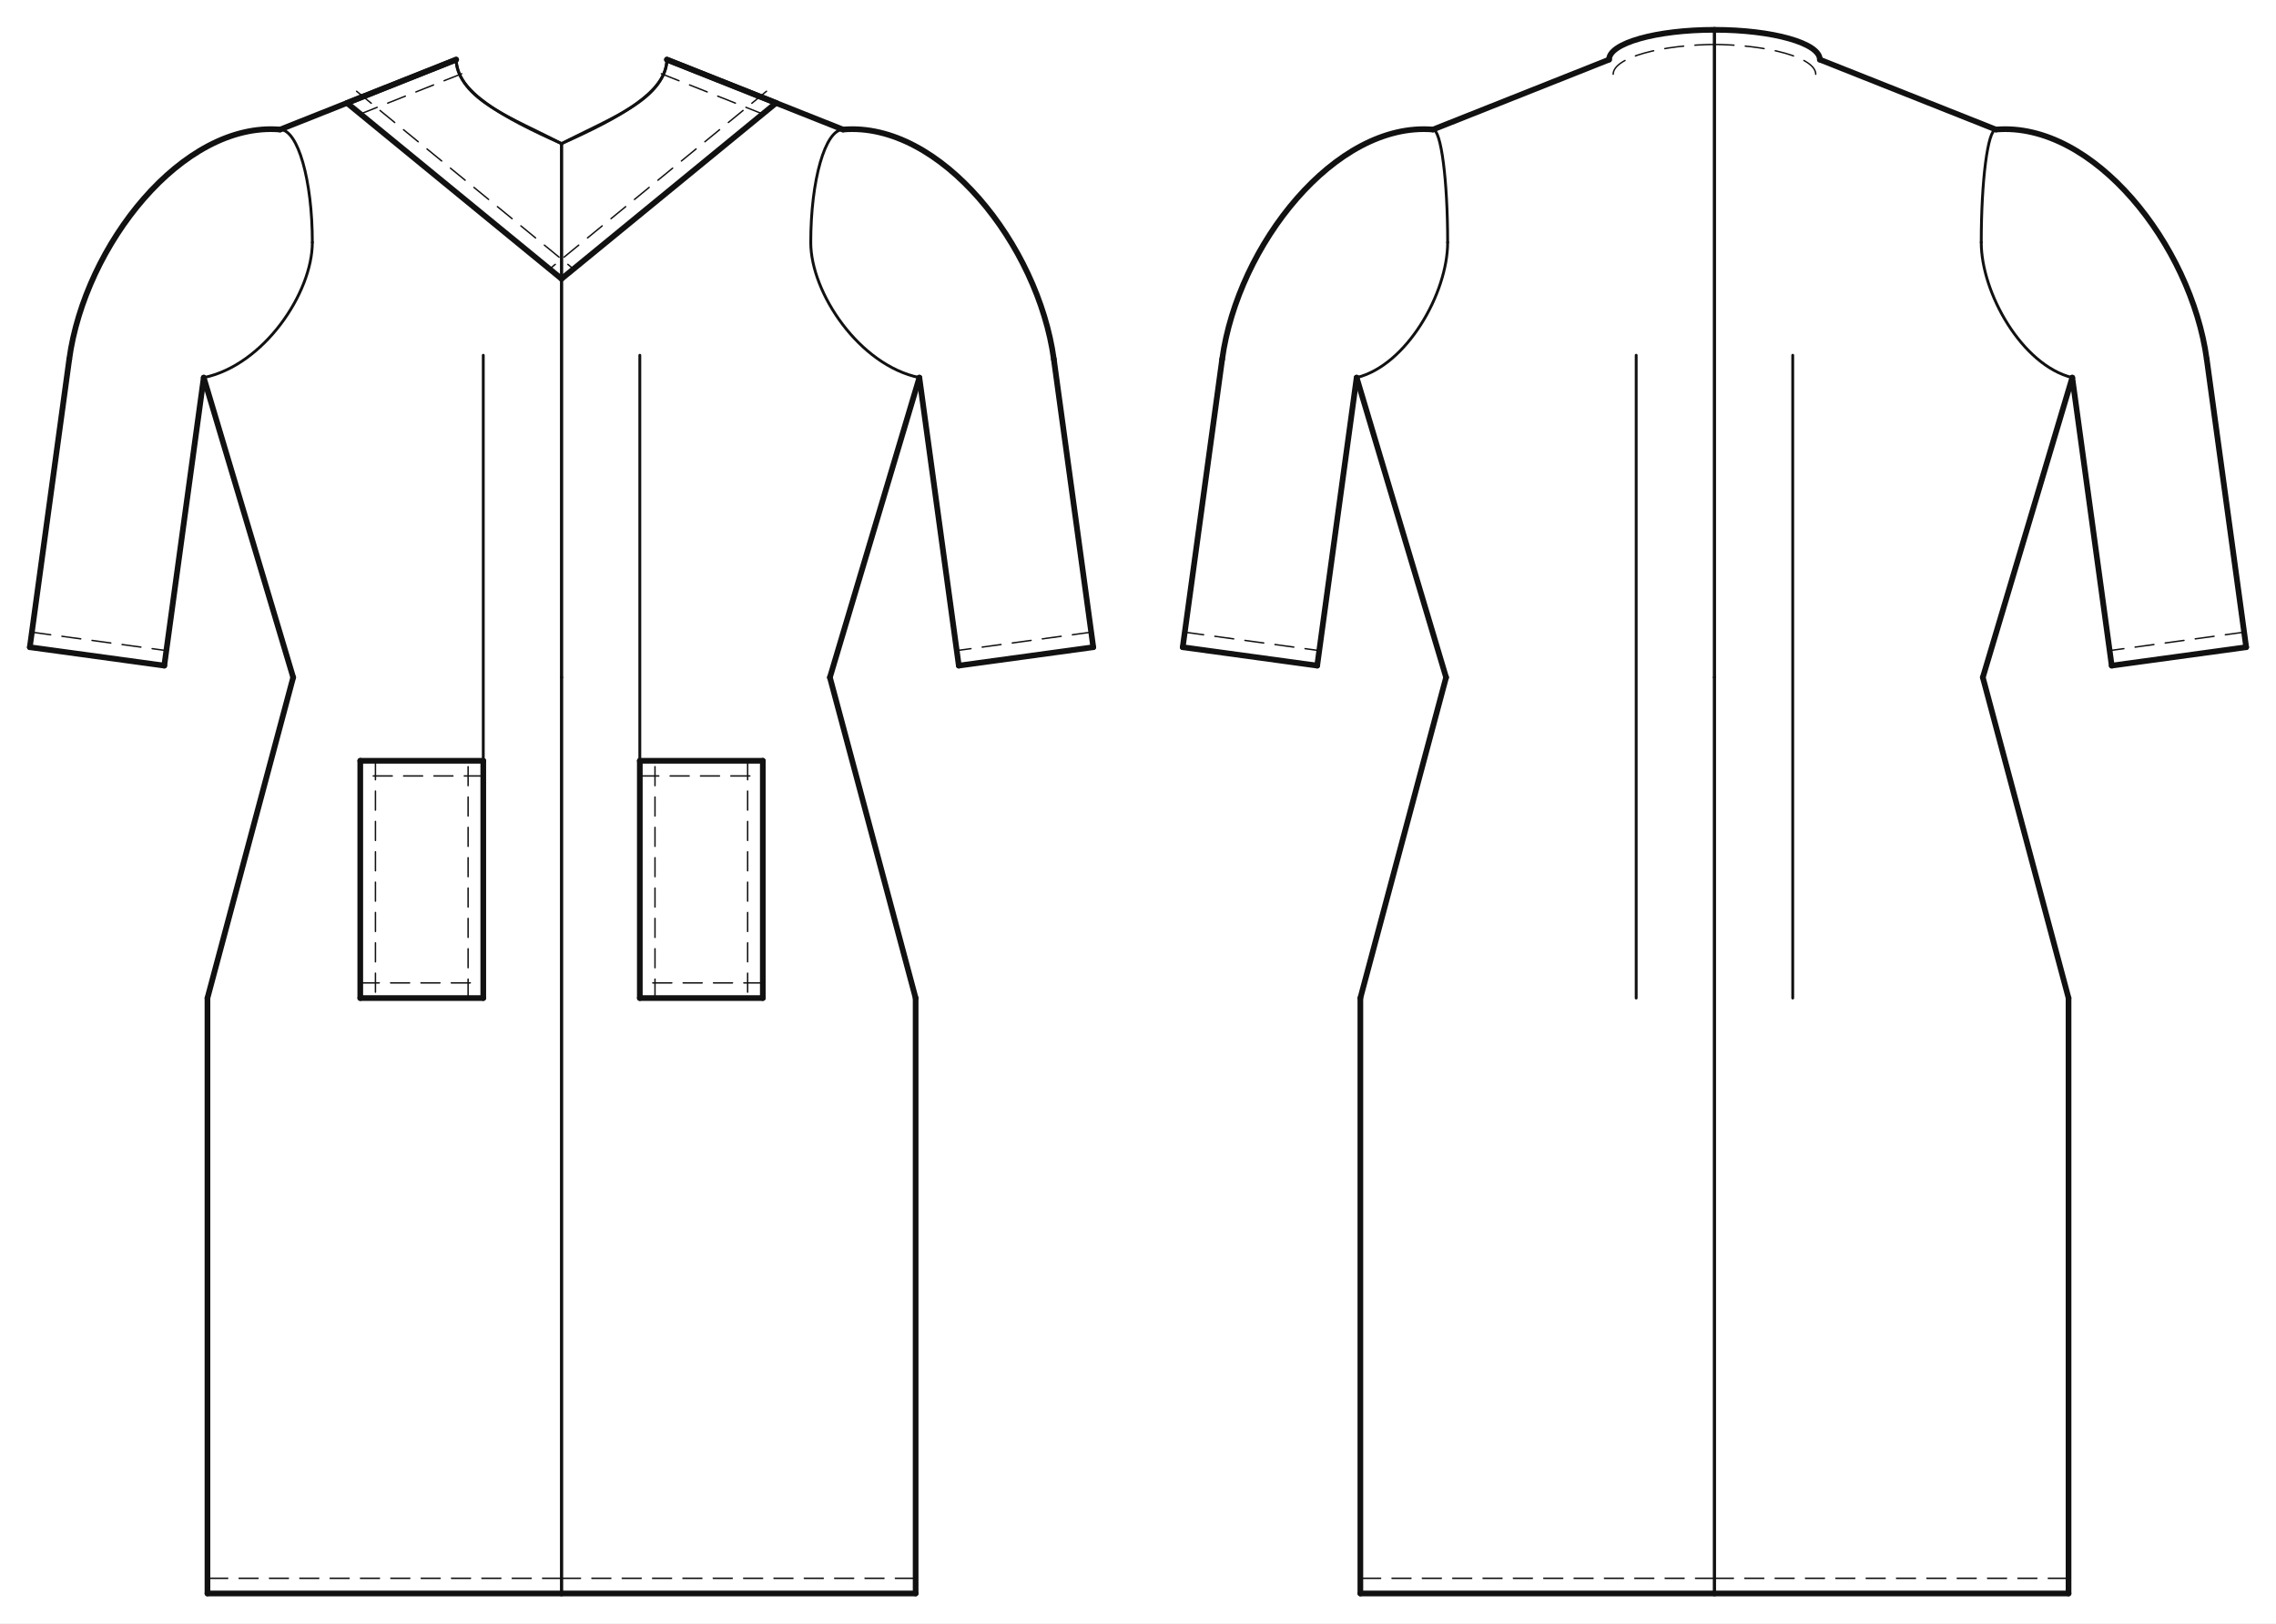
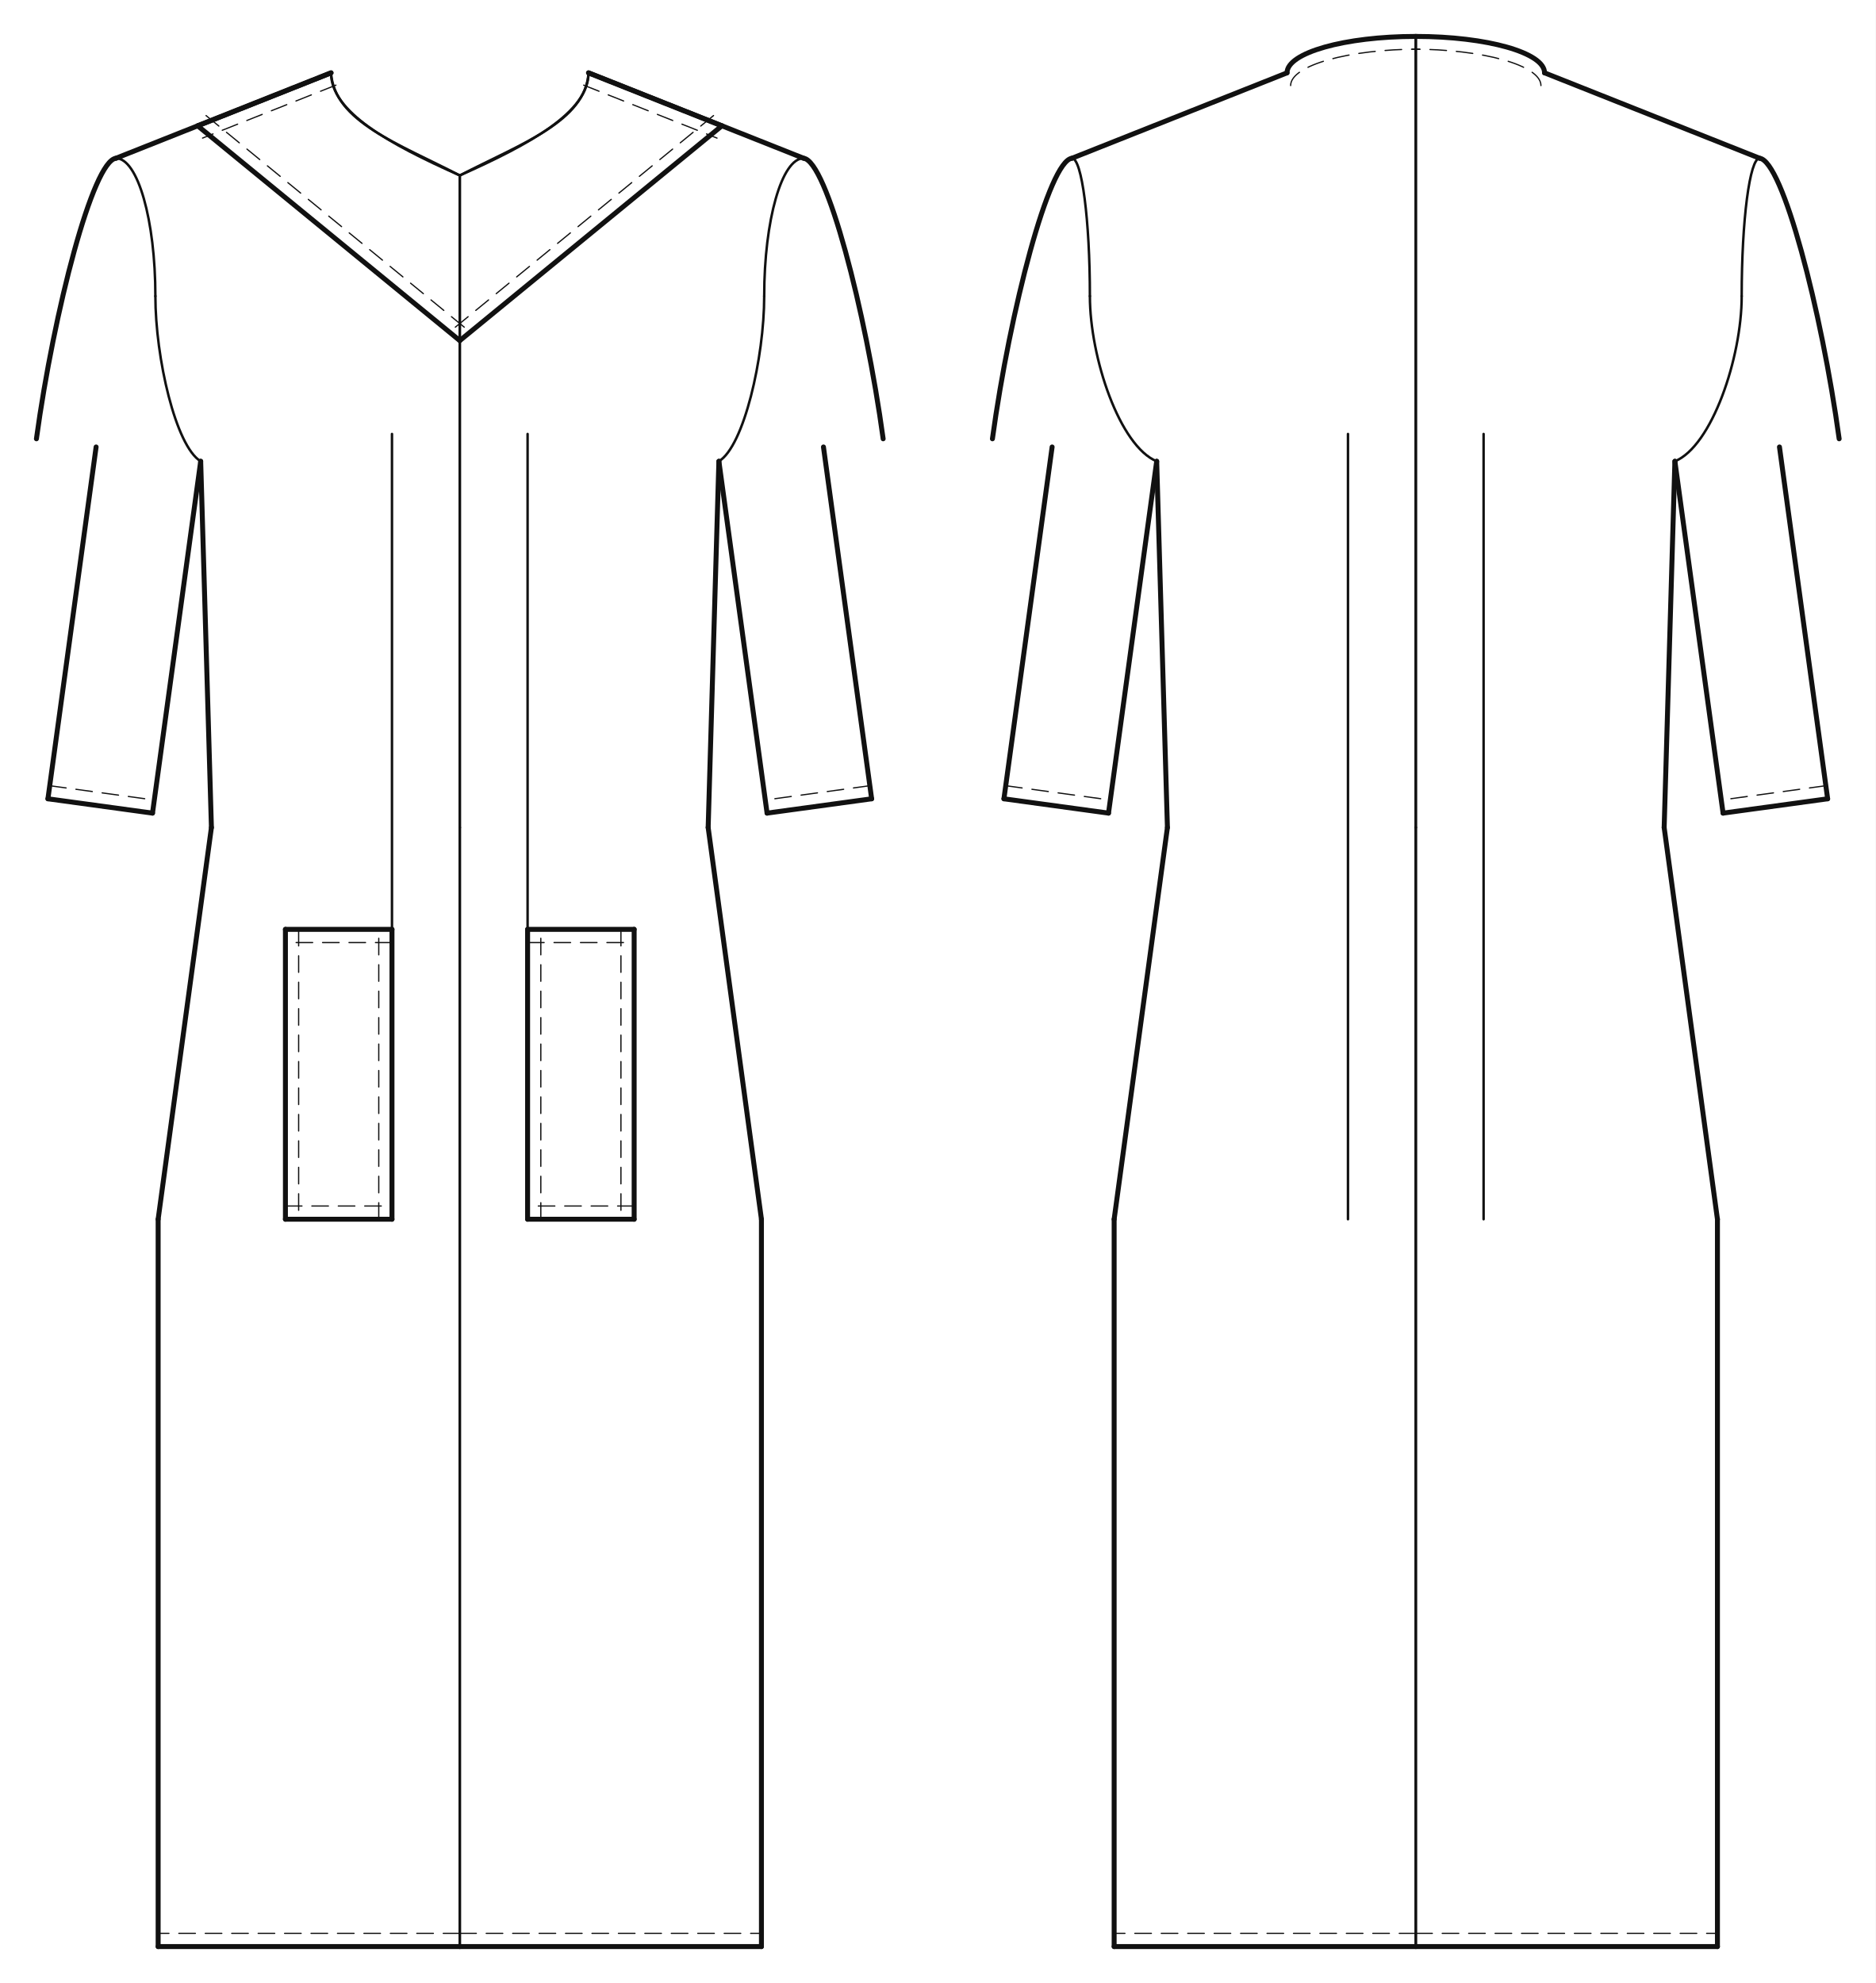
- <svg xmlns="http://www.w3.org/2000/svg" data-ops="12" viewBox="-20.000 -40.000 1526.597 1088.900" data-scale="1:1" data-unit-mm="1" data-graf="taban-elbise" data-body="croquis36" data-size="croquis36" data-panel="5" data-gorunum="2" data-y-waist="414.400" data-y-bust="213.300" data-y-hip="629.500">
-   <rect x="-20.000" y="-40.000" width="1526.597" height="1088.900" fill="#ffffff" />
+ <svg xmlns="http://www.w3.org/2000/svg" data-ops="12" viewBox="-20.000 -40.000 1029.868 1088.900" data-scale="1:1" data-unit-mm="1" data-graf="taban-elbise" data-body="croquis36" data-size="croquis36" data-panel="5" data-gorunum="2" data-y-waist="414.400" data-y-bust="213.300" data-y-hip="629.500">
+   <rect x="-20.000" y="-40.000" width="1029.868" height="1088.900" fill="#ffffff" />
  <g id="croquis" fill="none" stroke="none">
-     <g data-view="front" data-eksen="cf" transform="translate(356.649 0)">
+     <g data-view="front" data-eksen="cf" transform="translate(232.467 0)">
      <path data-rol="siluet" data-view="front" data-kaynak="croquis-landmark" data-manken-bust-y="213.300" data-manken-koltukalti-y="198.300" data-manken-bel-y="414.400" data-manken-kalca-y="629.500" data-omuz-uc="188.800 46.900" data-manken-bel-yarim-mm="106.400" d="M 70.700 0.000 L 188.800 46.900 L 123.000 198.300 L 133.400 213.300 L 126.500 278.300 L 106.400 414.400 L 137.200 514.400 L 156.900 629.500 L -156.900 629.500 L -137.200 514.400 L -106.400 414.400 L -126.500 278.300 L -133.400 213.300 L -123.000 198.300 L -188.800 46.900 L -70.700 0.000 Z" />
    </g>
-     <g data-view="back" data-eksen="cb" transform="translate(1129.948 0)">
+     <g data-view="back" data-eksen="cb" transform="translate(757.401 0)">
      <path data-rol="siluet" data-view="back" data-kaynak="croquis-landmark" data-manken-bust-y="213.300" data-manken-koltukalti-y="198.300" data-manken-bel-y="414.400" data-manken-kalca-y="629.500" data-omuz-uc="188.800 46.900" data-manken-bel-yarim-mm="106.400" d="M 70.700 0.000 L 188.800 46.900 L 123.000 198.300 L 133.400 213.300 L 126.500 278.300 L 106.400 414.400 L 137.200 514.400 L 156.900 629.500 L -156.900 629.500 L -137.200 514.400 L -106.400 414.400 L -126.500 278.300 L -133.400 213.300 L -123.000 198.300 L -188.800 46.900 L -70.700 0.000 Z" />
    </g>
  </g>
-   <g id="outline" fill="none" stroke="#111111" stroke-width="3.816" stroke-linejoin="round" stroke-linecap="round">
-     <g data-view="front" data-eksen="cf" transform="translate(356.649 0)">
-       <path data-panel="on_govde" data-edge="side_front" data-tur="seam" d="M 180.000 414.400 L 240.000 213.300" />
-       <path data-panel="on_govde" data-edge="side_front" data-tur="seam" d="M -180.000 414.400 L -240.000 213.300" />
+   <g id="outline" fill="none" stroke="#111111" stroke-width="2.722" stroke-linejoin="round" stroke-linecap="round">
+     <g data-view="front" data-eksen="cf" transform="translate(232.467 0)">
+       <path data-panel="on_govde" data-edge="side_front" data-tur="seam" d="M 136.380 414.400 L 142.272 213.300" />
+       <path data-panel="on_govde" data-edge="side_front" data-tur="seam" d="M -136.380 414.400 L -142.272 213.300" />
      <path data-panel="on_govde" data-edge="shoulder" data-tur="seam" d="M 188.800 46.900 L 70.700 0.000" />
      <path data-panel="on_govde" data-edge="shoulder" data-tur="seam" d="M -188.800 46.900 L -70.700 0.000" />
-       <path data-panel="on_govde" data-edge="hem_front" data-tur="cut" d="M 0.000 1028.900 L 237.500 1028.900" />
-       <path data-panel="on_govde" data-edge="hem_front" data-tur="cut" d="M 0.000 1028.900 L -237.500 1028.900" />
-       <path data-panel="on_govde" data-edge="side_front.1" data-tur="seam" d="M 237.500 1028.900 L 237.500 629.500" />
-       <path data-panel="on_govde" data-edge="side_front.1" data-tur="seam" d="M -237.500 1028.900 L -237.500 629.500" />
-       <path data-panel="on_govde" data-edge="side_front.2" data-tur="seam" d="M 237.500 629.500 L 180.000 414.400" />
-       <path data-panel="on_govde" data-edge="side_front.2" data-tur="seam" d="M -237.500 629.500 L -180.000 414.400" />
-       <path data-panel="kol" data-edge="kapak_basi" data-tur="kapak" d="M 188.800 46.900 C 254.214 41.411 319.706 124.351 330.195 200.950" />
-       <path data-panel="kol" data-edge="kapak_basi" data-tur="kapak" d="M -188.800 46.900 C -254.214 41.411 -319.706 124.351 -330.195 200.950" />
-       <path data-panel="kol" data-edge="underarm_front" data-tur="kol" d="M 330.195 200.950 L 356.649 394.147" />
-       <path data-panel="kol" data-edge="underarm_front" data-tur="kol" d="M -330.195 200.950 L -356.649 394.147" />
-       <path data-panel="kol" data-edge="hem" data-tur="kol" d="M 356.649 394.147 L 266.454 406.497" />
-       <path data-panel="kol" data-edge="hem" data-tur="kol" d="M -356.649 394.147 L -266.454 406.497" />
-       <path data-panel="kol" data-edge="underarm_back" data-tur="kol" d="M 266.454 406.497 L 240.000 213.300" />
-       <path data-panel="kol" data-edge="underarm_back" data-tur="kol" d="M -266.454 406.497 L -240.000 213.300" />
+       <path data-panel="on_govde" data-edge="hem_front" data-tur="cut" d="M 0.000 1028.900 L 165.632 1028.900" />
+       <path data-panel="on_govde" data-edge="hem_front" data-tur="cut" d="M 0.000 1028.900 L -165.632 1028.900" />
+       <path data-panel="on_govde" data-edge="side_front.1" data-tur="seam" d="M 165.632 1028.900 L 165.632 629.500" />
+       <path data-panel="on_govde" data-edge="side_front.1" data-tur="seam" d="M -165.632 1028.900 L -165.632 629.500" />
+       <path data-panel="on_govde" data-edge="side_front.2" data-tur="seam" d="M 165.632 629.500 L 136.380 414.400" />
+       <path data-panel="on_govde" data-edge="side_front.2" data-tur="seam" d="M -165.632 629.500 L -136.380 414.400" />
+       <path data-panel="kol" data-edge="kapak_basi" data-tur="kapak" d="M 188.800 46.900 C 201.417 48.373 222.788 130.262 232.467 200.950" />
+       <path data-panel="kol" data-edge="kapak_basi" data-tur="kapak" d="M -188.800 46.900 C -201.417 48.373 -222.788 130.262 -232.467 200.950" />
+       <path data-panel="kol" data-edge="underarm_front" data-tur="kol" d="M 199.692 205.438 L 226.146 398.635" />
+       <path data-panel="kol" data-edge="underarm_front" data-tur="kol" d="M -199.692 205.438 L -226.146 398.635" />
+       <path data-panel="kol" data-edge="hem" data-tur="kol" d="M 226.146 398.635 L 168.726 406.497" />
+       <path data-panel="kol" data-edge="hem" data-tur="kol" d="M -226.146 398.635 L -168.726 406.497" />
+       <path data-panel="kol" data-edge="underarm_back" data-tur="kol" d="M 168.726 406.497 L 142.272 213.300" />
+       <path data-panel="kol" data-edge="underarm_back" data-tur="kol" d="M -168.726 406.497 L -142.272 213.300" />
      <path data-panel="boyun_bandi" data-edge="omuz_ustu" data-tur="cut" d="M 70.700 0.000 L 143.922 29.078" />
      <path data-panel="boyun_bandi" data-edge="omuz_ustu" data-tur="cut" d="M -70.700 0.000 L -143.922 29.078" />
      <path data-panel="boyun_bandi" data-edge="dis" data-tur="cut" d="M 143.922 29.078 L 0.000 147.028" />
      <path data-panel="boyun_bandi" data-edge="dis" data-tur="cut" d="M -143.922 29.078 L 0.000 147.028" />
-       <path data-panel="on_yama" data-edge="ust" data-tur="cut" d="M 52.500 470.326 L 135.000 470.326" />
-       <path data-panel="on_yama" data-edge="ust" data-tur="cut" d="M -52.500 470.326 L -135.000 470.326" />
-       <path data-panel="on_yama" data-edge="dis" data-tur="cut" d="M 135.000 470.326 L 135.000 629.500" />
-       <path data-panel="on_yama" data-edge="dis" data-tur="cut" d="M -135.000 470.326 L -135.000 629.500" />
-       <path data-panel="on_yama" data-edge="alt" data-tur="cut" d="M 135.000 629.500 L 52.500 629.500" />
-       <path data-panel="on_yama" data-edge="alt" data-tur="cut" d="M -135.000 629.500 L -52.500 629.500" />
-       <path data-panel="on_yama" data-edge="ic" data-tur="cut" d="M 52.500 629.500 L 52.500 470.326" />
-       <path data-panel="on_yama" data-edge="ic" data-tur="cut" d="M -52.500 629.500 L -52.500 470.326" />
+       <path data-panel="on_yama" data-edge="ust" data-tur="cut" d="M 37.233 470.326 L 95.742 470.326" />
+       <path data-panel="on_yama" data-edge="ust" data-tur="cut" d="M -37.233 470.326 L -95.742 470.326" />
+       <path data-panel="on_yama" data-edge="dis" data-tur="cut" d="M 95.742 470.326 L 95.742 629.500" />
+       <path data-panel="on_yama" data-edge="dis" data-tur="cut" d="M -95.742 470.326 L -95.742 629.500" />
+       <path data-panel="on_yama" data-edge="alt" data-tur="cut" d="M 95.742 629.500 L 37.233 629.500" />
+       <path data-panel="on_yama" data-edge="alt" data-tur="cut" d="M -95.742 629.500 L -37.233 629.500" />
+       <path data-panel="on_yama" data-edge="ic" data-tur="cut" d="M 37.233 629.500 L 37.233 470.326" />
+       <path data-panel="on_yama" data-edge="ic" data-tur="cut" d="M -37.233 629.500 L -37.233 470.326" />
    </g>
-     <g data-view="back" data-eksen="cb" transform="translate(1129.948 0)">
-       <path data-panel="arka_govde" data-edge="side_back" data-tur="seam" d="M 180.000 414.400 L 240.000 213.300" />
-       <path data-panel="arka_govde" data-edge="side_back" data-tur="seam" d="M -180.000 414.400 L -240.000 213.300" />
+     <g data-view="back" data-eksen="cb" transform="translate(757.401 0)">
+       <path data-panel="arka_govde" data-edge="side_back" data-tur="seam" d="M 136.380 414.400 L 142.272 213.300" />
+       <path data-panel="arka_govde" data-edge="side_back" data-tur="seam" d="M -136.380 414.400 L -142.272 213.300" />
      <path data-panel="arka_govde" data-edge="shoulder" data-tur="seam" d="M 188.800 46.900 L 70.700 0.000" />
      <path data-panel="arka_govde" data-edge="shoulder" data-tur="seam" d="M -188.800 46.900 L -70.700 0.000" />
      <path data-panel="arka_govde" data-edge="neck_back" data-tur="cut" d="M 70.700 0.000 C 70.700 -11.046 39.047 -20.000 0.000 -20.000" />
      <path data-panel="arka_govde" data-edge="neck_back" data-tur="cut" d="M -70.700 0.000 C -70.700 -11.046 -39.047 -20.000 0.000 -20.000" />
-       <path data-panel="arka_govde" data-edge="hem_back" data-tur="cut" d="M 0.000 1028.900 L 237.500 1028.900" />
-       <path data-panel="arka_govde" data-edge="hem_back" data-tur="cut" d="M 0.000 1028.900 L -237.500 1028.900" />
-       <path data-panel="arka_govde" data-edge="side_back.1" data-tur="seam" d="M 237.500 1028.900 L 237.500 629.500" />
-       <path data-panel="arka_govde" data-edge="side_back.1" data-tur="seam" d="M -237.500 1028.900 L -237.500 629.500" />
-       <path data-panel="arka_govde" data-edge="side_back.2" data-tur="seam" d="M 237.500 629.500 L 180.000 414.400" />
-       <path data-panel="arka_govde" data-edge="side_back.2" data-tur="seam" d="M -237.500 629.500 L -180.000 414.400" />
-       <path data-panel="kol" data-edge="kapak_basi" data-tur="kapak" d="M 188.800 46.900 C 254.214 41.411 319.706 124.351 330.195 200.950" />
-       <path data-panel="kol" data-edge="kapak_basi" data-tur="kapak" d="M -188.800 46.900 C -254.214 41.411 -319.706 124.351 -330.195 200.950" />
-       <path data-panel="kol" data-edge="underarm_front" data-tur="kol" d="M 330.195 200.950 L 356.649 394.147" />
-       <path data-panel="kol" data-edge="underarm_front" data-tur="kol" d="M -330.195 200.950 L -356.649 394.147" />
-       <path data-panel="kol" data-edge="hem" data-tur="kol" d="M 356.649 394.147 L 266.454 406.497" />
-       <path data-panel="kol" data-edge="hem" data-tur="kol" d="M -356.649 394.147 L -266.454 406.497" />
-       <path data-panel="kol" data-edge="underarm_back" data-tur="kol" d="M 266.454 406.497 L 240.000 213.300" />
-       <path data-panel="kol" data-edge="underarm_back" data-tur="kol" d="M -266.454 406.497 L -240.000 213.300" />
+       <path data-panel="arka_govde" data-edge="hem_back" data-tur="cut" d="M 0.000 1028.900 L 165.632 1028.900" />
+       <path data-panel="arka_govde" data-edge="hem_back" data-tur="cut" d="M 0.000 1028.900 L -165.632 1028.900" />
+       <path data-panel="arka_govde" data-edge="side_back.1" data-tur="seam" d="M 165.632 1028.900 L 165.632 629.500" />
+       <path data-panel="arka_govde" data-edge="side_back.1" data-tur="seam" d="M -165.632 1028.900 L -165.632 629.500" />
+       <path data-panel="arka_govde" data-edge="side_back.2" data-tur="seam" d="M 165.632 629.500 L 136.380 414.400" />
+       <path data-panel="arka_govde" data-edge="side_back.2" data-tur="seam" d="M -165.632 629.500 L -136.380 414.400" />
+       <path data-panel="kol" data-edge="kapak_basi" data-tur="kapak" d="M 188.800 46.900 C 201.417 48.373 222.788 130.262 232.467 200.950" />
+       <path data-panel="kol" data-edge="kapak_basi" data-tur="kapak" d="M -188.800 46.900 C -201.417 48.373 -222.788 130.262 -232.467 200.950" />
+       <path data-panel="kol" data-edge="underarm_front" data-tur="kol" d="M 199.692 205.438 L 226.146 398.635" />
+       <path data-panel="kol" data-edge="underarm_front" data-tur="kol" d="M -199.692 205.438 L -226.146 398.635" />
+       <path data-panel="kol" data-edge="hem" data-tur="kol" d="M 226.146 398.635 L 168.726 406.497" />
+       <path data-panel="kol" data-edge="hem" data-tur="kol" d="M -226.146 398.635 L -168.726 406.497" />
+       <path data-panel="kol" data-edge="underarm_back" data-tur="kol" d="M 168.726 406.497 L 142.272 213.300" />
+       <path data-panel="kol" data-edge="underarm_back" data-tur="kol" d="M -168.726 406.497 L -142.272 213.300" />
    </g>
  </g>
-   <g id="seams" fill="none" stroke="#111111" stroke-width="1.908" stroke-linejoin="round" stroke-linecap="round">
-     <g data-view="front" data-eksen="cf" transform="translate(356.649 0)">
-       <path data-panel="on_govde" data-edge="armhole_front.1" data-tur="seam" d="M 240.000 213.300 C 199.766 205.016 167.150 156.492 167.150 122.600" />
-       <path data-panel="on_govde" data-edge="armhole_front.1" data-tur="seam" d="M -240.000 213.300 C -199.766 205.016 -167.150 156.492 -167.150 122.600" />
+   <g id="seams" fill="none" stroke="#111111" stroke-width="1.361" stroke-linejoin="round" stroke-linecap="round">
+     <g data-view="front" data-eksen="cf" transform="translate(232.467 0)">
+       <path data-panel="on_govde" data-edge="armhole_front.1" data-tur="seam" d="M 142.272 213.300 C 156.012 205.016 167.150 156.492 167.150 122.600" />
+       <path data-panel="on_govde" data-edge="armhole_front.1" data-tur="seam" d="M -142.272 213.300 C -156.012 205.016 -167.150 156.492 -167.150 122.600" />
      <path data-panel="on_govde" data-edge="armhole_front.2" data-tur="seam" d="M 167.150 122.600 C 167.150 80.792 176.843 46.900 188.800 46.900" />
      <path data-panel="on_govde" data-edge="armhole_front.2" data-tur="seam" d="M -167.150 122.600 C -167.150 80.792 -176.843 46.900 -188.800 46.900" />
      <path data-panel="on_govde" data-edge="neck_front" data-tur="seam" d="M 70.700 0.000 C 70.700 21.484 39.047 38.900 0.000 56.340" />
      <path data-panel="on_govde" data-edge="neck_front" data-tur="seam" d="M -70.700 0.000 C -70.700 21.484 -39.047 38.900 0.000 56.340" />
      <path data-panel="on_govde" data-edge="cf.1" data-tur="seam" d="M 0.000 56.340 L 0.000 414.400" />
      <path data-panel="on_govde" data-edge="cf.1" data-tur="seam" d="M 0.000 56.340 L 0.000 414.400" />
      <path data-panel="on_govde" data-edge="cf.2" data-tur="seam" d="M 0.000 414.400 L 0.000 1028.900" />
      <path data-panel="on_govde" data-edge="cf.2" data-tur="seam" d="M 0.000 414.400 L 0.000 1028.900" />
      <path data-panel="boyun_bandi" data-edge="ic" data-tur="seam" d="M 0.000 56.340 C 33.636 38.900 68.986 26.717 70.700 0.000" />
      <path data-panel="boyun_bandi" data-edge="ic" data-tur="seam" d="M 0.000 56.340 C -33.636 38.900 -68.986 26.717 -70.700 0.000" />
    </g>
-     <g data-view="back" data-eksen="cb" transform="translate(1129.948 0)">
-       <path data-panel="arka_govde" data-edge="armhole_back.1" data-tur="seam" d="M 240.000 213.300 C 206.283 205.016 178.950 156.492 178.950 122.600" />
-       <path data-panel="arka_govde" data-edge="armhole_back.1" data-tur="seam" d="M -240.000 213.300 C -206.283 205.016 -178.950 156.492 -178.950 122.600" />
+     <g data-view="back" data-eksen="cb" transform="translate(757.401 0)">
+       <path data-panel="arka_govde" data-edge="armhole_back.1" data-tur="seam" d="M 142.272 213.300 C 162.529 205.016 178.950 156.492 178.950 122.600" />
+       <path data-panel="arka_govde" data-edge="armhole_back.1" data-tur="seam" d="M -142.272 213.300 C -162.529 205.016 -178.950 156.492 -178.950 122.600" />
      <path data-panel="arka_govde" data-edge="armhole_back.2" data-tur="seam" d="M 178.950 122.600 C 178.950 80.792 183.360 46.900 188.800 46.900" />
      <path data-panel="arka_govde" data-edge="armhole_back.2" data-tur="seam" d="M -178.950 122.600 C -178.950 80.792 -183.360 46.900 -188.800 46.900" />
      <path data-panel="arka_govde" data-edge="cb.1" data-tur="seam" d="M 0.000 -20.000 L 0.000 414.400" />
      <path data-panel="arka_govde" data-edge="cb.1" data-tur="seam" d="M 0.000 -20.000 L 0.000 414.400" />
      <path data-panel="arka_govde" data-edge="cb.2" data-tur="seam" d="M 0.000 414.400 L 0.000 1028.900" />
      <path data-panel="arka_govde" data-edge="cb.2" data-tur="seam" d="M 0.000 414.400 L 0.000 1028.900" />
    </g>
  </g>
-   <g id="topstitch" fill="none" stroke="#111111" stroke-width="0.954" stroke-linejoin="round" stroke-linecap="round" stroke-dasharray="12.722 7.633">
-     <g data-view="front" data-eksen="cf" transform="translate(356.649 0)">
-       <path data-panel="on_govde" data-edge="hem_front" data-tur="ustdikis" d="M 0.000 1018.723 L 237.500 1018.723" />
-       <path data-panel="on_govde" data-edge="hem_front" data-tur="ustdikis" d="M 0.000 1018.723 L -237.500 1018.723" />
-       <path data-panel="kol" data-edge="hem" data-tur="ustdikis" d="M 355.269 384.064 L 265.074 396.414" />
-       <path data-panel="kol" data-edge="hem" data-tur="ustdikis" d="M -355.269 384.064 L -265.074 396.414" />
-       <path data-panel="boyun_bandi" data-edge="omuz_ustu" data-tur="ustdikis" d="M 66.944 9.459 L 140.166 38.537" />
-       <path data-panel="boyun_bandi" data-edge="omuz_ustu" data-tur="ustdikis" d="M -66.944 9.459 L -140.166 38.537" />
-       <path data-panel="boyun_bandi" data-edge="dis" data-tur="ustdikis" d="M 137.471 21.206 L -6.451 139.156" />
-       <path data-panel="boyun_bandi" data-edge="dis" data-tur="ustdikis" d="M -137.471 21.206 L 6.451 139.156" />
-       <path data-panel="on_yama" data-edge="ust" data-tur="ustdikis" d="M 52.500 480.503 L 135.000 480.503" />
-       <path data-panel="on_yama" data-edge="ust" data-tur="ustdikis" d="M -52.500 480.503 L -135.000 480.503" />
-       <path data-panel="on_yama" data-edge="dis" data-tur="ustdikis" d="M 124.823 470.326 L 124.823 629.500" />
-       <path data-panel="on_yama" data-edge="dis" data-tur="ustdikis" d="M -124.823 470.326 L -124.823 629.500" />
-       <path data-panel="on_yama" data-edge="alt" data-tur="ustdikis" d="M 135.000 619.323 L 52.500 619.323" />
-       <path data-panel="on_yama" data-edge="alt" data-tur="ustdikis" d="M -135.000 619.323 L -52.500 619.323" />
-       <path data-panel="on_yama" data-edge="ic" data-tur="ustdikis" d="M 62.677 629.500 L 62.677 470.326" />
-       <path data-panel="on_yama" data-edge="ic" data-tur="ustdikis" d="M -62.677 629.500 L -62.677 470.326" />
+   <g id="topstitch" fill="none" stroke="#111111" stroke-width="0.681" stroke-linejoin="round" stroke-linecap="round" stroke-dasharray="9.074 5.445">
+     <g data-view="front" data-eksen="cf" transform="translate(232.467 0)">
+       <path data-panel="on_govde" data-edge="hem_front" data-tur="ustdikis" d="M 0.000 1021.641 L 165.632 1021.641" />
+       <path data-panel="on_govde" data-edge="hem_front" data-tur="ustdikis" d="M 0.000 1021.641 L -165.632 1021.641" />
+       <path data-panel="kol" data-edge="hem" data-tur="ustdikis" d="M 225.161 391.443 L 167.741 399.305" />
+       <path data-panel="kol" data-edge="hem" data-tur="ustdikis" d="M -225.161 391.443 L -167.741 399.305" />
+       <path data-panel="boyun_bandi" data-edge="omuz_ustu" data-tur="ustdikis" d="M 68.021 6.747 L 141.243 35.825" />
+       <path data-panel="boyun_bandi" data-edge="omuz_ustu" data-tur="ustdikis" d="M -68.021 6.747 L -141.243 35.825" />
+       <path data-panel="boyun_bandi" data-edge="dis" data-tur="ustdikis" d="M 139.321 23.463 L -4.601 141.413" />
+       <path data-panel="boyun_bandi" data-edge="dis" data-tur="ustdikis" d="M -139.321 23.463 L 4.601 141.413" />
+       <path data-panel="on_yama" data-edge="ust" data-tur="ustdikis" d="M 37.233 477.585 L 95.742 477.585" />
+       <path data-panel="on_yama" data-edge="ust" data-tur="ustdikis" d="M -37.233 477.585 L -95.742 477.585" />
+       <path data-panel="on_yama" data-edge="dis" data-tur="ustdikis" d="M 88.483 470.326 L 88.483 629.500" />
+       <path data-panel="on_yama" data-edge="dis" data-tur="ustdikis" d="M -88.483 470.326 L -88.483 629.500" />
+       <path data-panel="on_yama" data-edge="alt" data-tur="ustdikis" d="M 95.742 622.241 L 37.233 622.241" />
+       <path data-panel="on_yama" data-edge="alt" data-tur="ustdikis" d="M -95.742 622.241 L -37.233 622.241" />
+       <path data-panel="on_yama" data-edge="ic" data-tur="ustdikis" d="M 44.492 629.500 L 44.492 470.326" />
+       <path data-panel="on_yama" data-edge="ic" data-tur="ustdikis" d="M -44.492 629.500 L -44.492 470.326" />
    </g>
-     <g data-view="back" data-eksen="cb" transform="translate(1129.948 0)">
-       <path data-panel="arka_govde" data-edge="neck_back" data-tur="ustdikis" d="M 67.930 9.793 C 67.930 -1.253 36.276 -10.207 -2.770 -10.207" />
-       <path data-panel="arka_govde" data-edge="neck_back" data-tur="ustdikis" d="M -67.930 9.793 C -67.930 -1.253 -36.276 -10.207 2.770 -10.207" />
-       <path data-panel="arka_govde" data-edge="hem_back" data-tur="ustdikis" d="M 0.000 1018.723 L 237.500 1018.723" />
-       <path data-panel="arka_govde" data-edge="hem_back" data-tur="ustdikis" d="M 0.000 1018.723 L -237.500 1018.723" />
-       <path data-panel="kol" data-edge="hem" data-tur="ustdikis" d="M 355.269 384.064 L 265.074 396.414" />
-       <path data-panel="kol" data-edge="hem" data-tur="ustdikis" d="M -355.269 384.064 L -265.074 396.414" />
+     <g data-view="back" data-eksen="cb" transform="translate(757.401 0)">
+       <path data-panel="arka_govde" data-edge="neck_back" data-tur="ustdikis" d="M 68.724 6.985 C 68.724 -4.060 37.071 -13.015 -1.976 -13.015" />
+       <path data-panel="arka_govde" data-edge="neck_back" data-tur="ustdikis" d="M -68.724 6.985 C -68.724 -4.060 -37.071 -13.015 1.976 -13.015" />
+       <path data-panel="arka_govde" data-edge="hem_back" data-tur="ustdikis" d="M 0.000 1021.641 L 165.632 1021.641" />
+       <path data-panel="arka_govde" data-edge="hem_back" data-tur="ustdikis" d="M 0.000 1021.641 L -165.632 1021.641" />
+       <path data-panel="kol" data-edge="hem" data-tur="ustdikis" d="M 225.161 391.443 L 167.741 399.305" />
+       <path data-panel="kol" data-edge="hem" data-tur="ustdikis" d="M -225.161 391.443 L -167.741 399.305" />
    </g>
  </g>
-   <g id="details" fill="none" stroke="#111111" stroke-width="1.908" stroke-linejoin="round" stroke-linecap="round">
-     <g data-view="front" data-eksen="cf" transform="translate(356.649 0)">
-       <path data-panel="on_govde" data-edge="ic_pens_1" data-tur="pens" d="M 52.500 198.300 L 52.500 629.500" />
-       <path data-panel="on_govde" data-edge="ic_pens_1" data-tur="pens" d="M -52.500 198.300 L -52.500 629.500" />
+   <g id="details" fill="none" stroke="#111111" stroke-width="1.361" stroke-linejoin="round" stroke-linecap="round">
+     <g data-view="front" data-eksen="cf" transform="translate(232.467 0)">
+       <path data-panel="on_govde" data-edge="ic_pens_1" data-tur="pens" d="M 37.233 198.300 L 37.233 629.500" />
+       <path data-panel="on_govde" data-edge="ic_pens_1" data-tur="pens" d="M -37.233 198.300 L -37.233 629.500" />
    </g>
-     <g data-view="back" data-eksen="cb" transform="translate(1129.948 0)">
-       <path data-panel="arka_govde" data-edge="ic_pens_1" data-tur="pens" d="M 52.500 198.300 L 52.500 629.500" />
-       <path data-panel="arka_govde" data-edge="ic_pens_1" data-tur="pens" d="M -52.500 198.300 L -52.500 629.500" />
+     <g data-view="back" data-eksen="cb" transform="translate(757.401 0)">
+       <path data-panel="arka_govde" data-edge="ic_pens_1" data-tur="pens" d="M 37.233 198.300 L 37.233 629.500" />
+       <path data-panel="arka_govde" data-edge="ic_pens_1" data-tur="pens" d="M -37.233 198.300 L -37.233 629.500" />
    </g>
  </g>
</svg>
